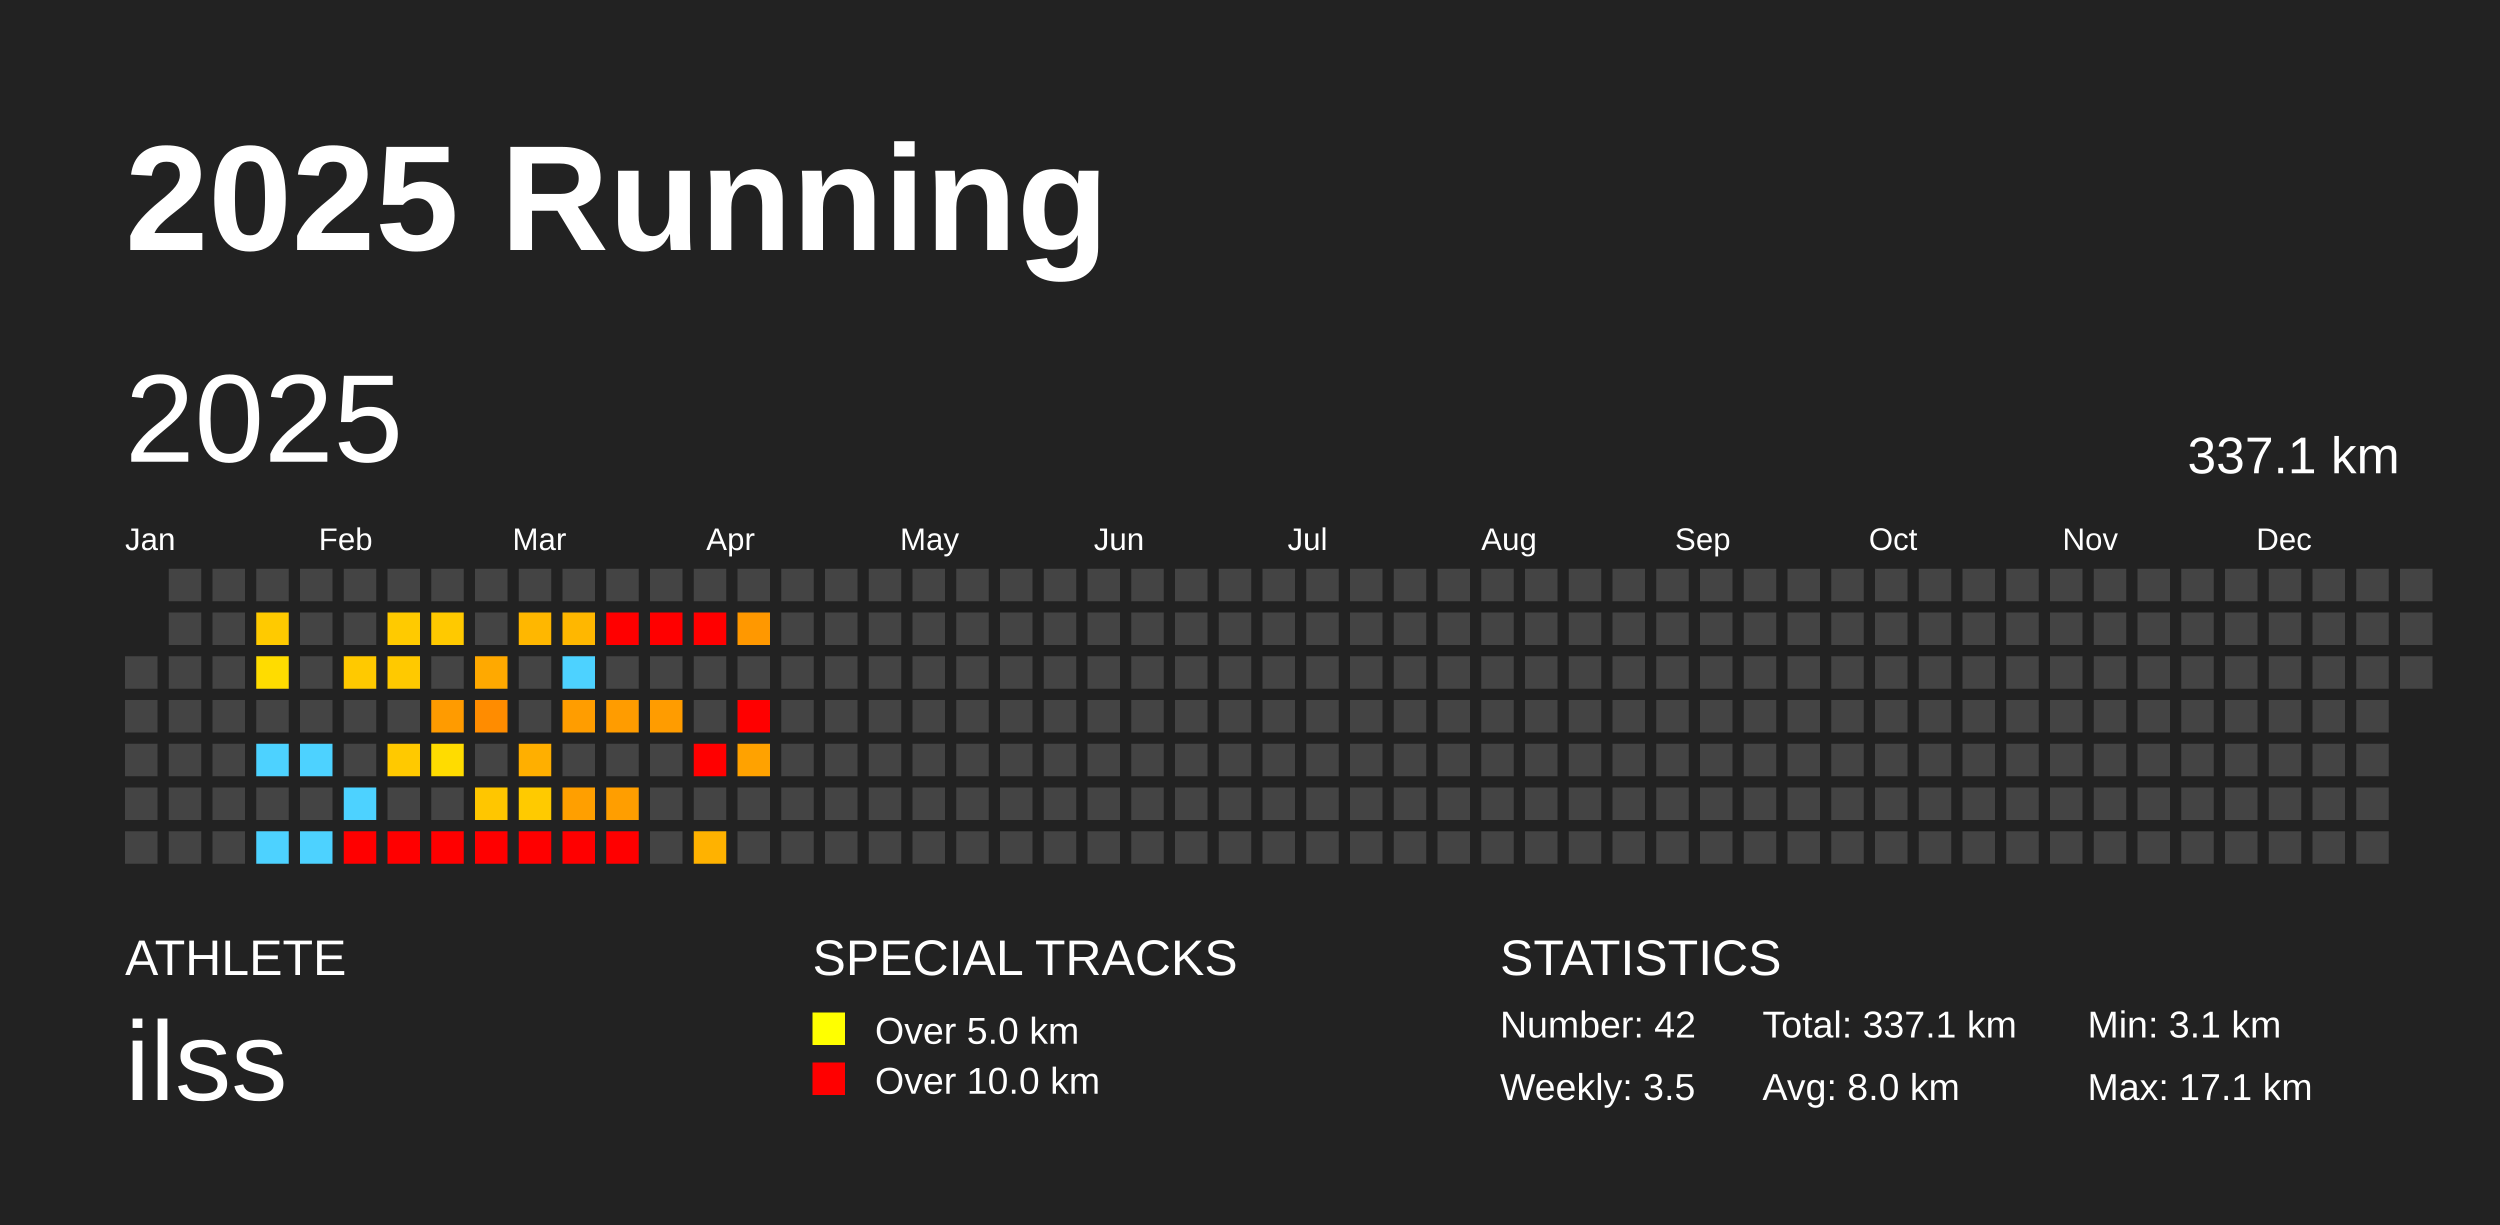
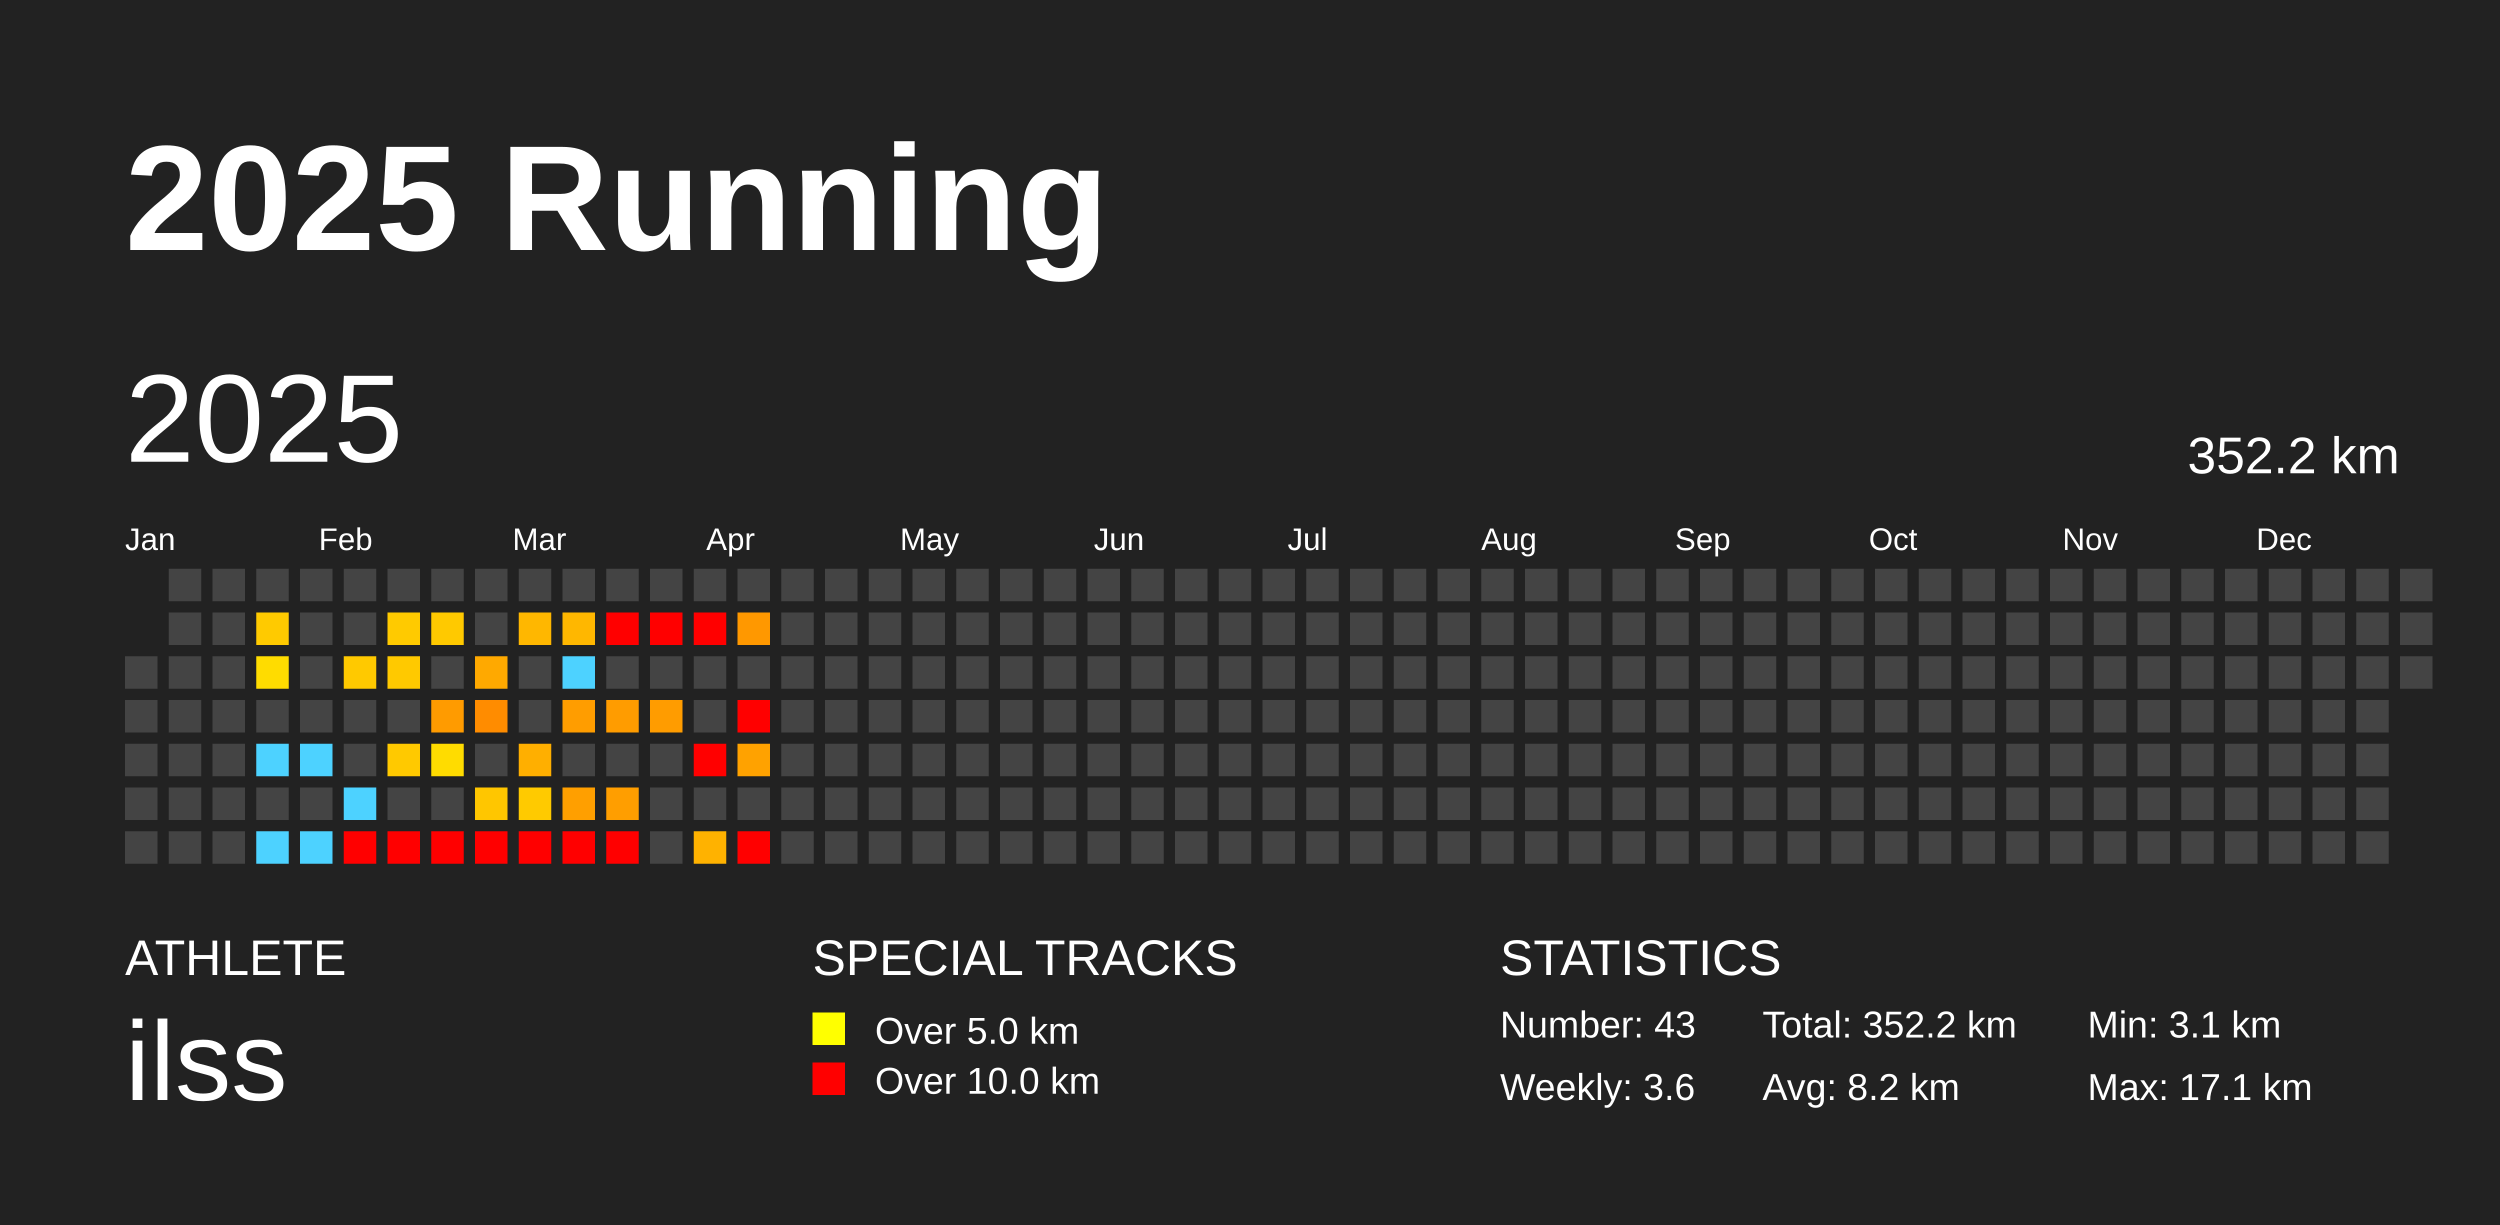
<svg xmlns="http://www.w3.org/2000/svg" baseProfile="full" height="98mm" version="1.1" viewBox="0,0,200,98" width="200mm">
  <defs />
  <rect fill="#222222" height="98" width="200" x="0" y="0" />
  <text fill="#FFFFFF" style="font-size:12px; font-family:Arial; font-weight:bold;" x="10" y="20">2025 Running</text>
  <text fill="#FFFFFF" style="font-size:4px; font-family:Arial" x="10" y="78">ATHLETE</text>
  <text fill="#FFFFFF" style="font-size:9px; font-family:Arial" x="10" y="88">ilss</text>
  <text fill="#FFFFFF" style="font-size:4px; font-family:Arial" x="65" y="78">SPECIAL TRACKS</text>
  <rect fill="yellow" height="2.6" width="2.6" x="65" y="81" />
  <text fill="#FFFFFF" style="font-size:3px; font-family:Arial" x="70" y="83.5">Over 5.0 km</text>
  <rect fill="red" height="2.6" width="2.6" x="65" y="85" />
  <text fill="#FFFFFF" style="font-size:3px; font-family:Arial" x="70" y="87.5">Over 10.0 km</text>
  <text fill="#FFFFFF" style="font-size:4px; font-family:Arial" x="120" y="78">STATISTICS</text>
-   <text fill="#FFFFFF" style="font-size:3px; font-family:Arial" x="120" y="83">Number: 42</text>
-   <text fill="#FFFFFF" style="font-size:3px; font-family:Arial" x="120" y="88">Weekly: 3.5</text>
-   <text fill="#FFFFFF" style="font-size:3px; font-family:Arial" x="141" y="83">Total: 337.1 km</text>
-   <text fill="#FFFFFF" style="font-size:3px; font-family:Arial" x="141" y="88">Avg: 8.0 km</text>
+   <text fill="#FFFFFF" style="font-size:3px; font-family:Arial" x="120" y="83">Number: 43</text>
+   <text fill="#FFFFFF" style="font-size:3px; font-family:Arial" x="120" y="88">Weekly: 3.6</text>
+   <text fill="#FFFFFF" style="font-size:3px; font-family:Arial" x="141" y="83">Total: 352.2 km</text>
+   <text fill="#FFFFFF" style="font-size:3px; font-family:Arial" x="141" y="88">Avg: 8.2 km</text>
  <text fill="#FFFFFF" style="font-size:3px; font-family:Arial" x="167" y="83">Min: 3.1 km</text>
  <text fill="#FFFFFF" style="font-size:3px; font-family:Arial" x="167" y="88">Max: 17.1 km</text>
  <text dominant-baseline="hanging" fill="#FFFFFF" style="font-size:10.0px; font-family:Arial;" x="10" y="30">2025</text>
-   <text dominant-baseline="hanging" fill="#FFFFFF" style="font-size:4.125px; font-family:Arial;" x="175" y="35">337.1 km</text>
+   <text dominant-baseline="hanging" fill="#FFFFFF" style="font-size:4.125px; font-family:Arial;" x="175" y="35">352.2 km</text>
  <text fill="#FFFFFF" style="font-size:2.5px; font-family:Arial" x="10.0" y="44">Jan</text>
  <text fill="#FFFFFF" style="font-size:2.5px; font-family:Arial" x="25.5" y="44">Feb</text>
  <text fill="#FFFFFF" style="font-size:2.5px; font-family:Arial" x="41.0" y="44">Mar</text>
  <text fill="#FFFFFF" style="font-size:2.5px; font-family:Arial" x="56.5" y="44">Apr</text>
  <text fill="#FFFFFF" style="font-size:2.5px; font-family:Arial" x="72.0" y="44">May</text>
  <text fill="#FFFFFF" style="font-size:2.5px; font-family:Arial" x="87.5" y="44">Jun</text>
  <text fill="#FFFFFF" style="font-size:2.5px; font-family:Arial" x="103.0" y="44">Jul</text>
  <text fill="#FFFFFF" style="font-size:2.5px; font-family:Arial" x="118.5" y="44">Aug</text>
  <text fill="#FFFFFF" style="font-size:2.5px; font-family:Arial" x="134.0" y="44">Sep</text>
  <text fill="#FFFFFF" style="font-size:2.5px; font-family:Arial" x="149.5" y="44">Oct</text>
  <text fill="#FFFFFF" style="font-size:2.5px; font-family:Arial" x="165.0" y="44">Nov</text>
  <text fill="#FFFFFF" style="font-size:2.5px; font-family:Arial" x="180.5" y="44">Dec</text>
  <rect fill="#444444" height="2.6" width="2.6" x="10.0" y="52.5" />
  <rect fill="#444444" height="2.6" width="2.6" x="10.0" y="56.0" />
  <rect fill="#444444" height="2.6" width="2.6" x="10.0" y="59.5" />
  <rect fill="#444444" height="2.6" width="2.6" x="10.0" y="63.0" />
  <rect fill="#444444" height="2.6" width="2.6" x="10.0" y="66.5" />
  <rect fill="#444444" height="2.6" width="2.6" x="13.5" y="45.5" />
  <rect fill="#444444" height="2.6" width="2.6" x="13.5" y="49.0" />
  <rect fill="#444444" height="2.6" width="2.6" x="13.5" y="52.5" />
  <rect fill="#444444" height="2.6" width="2.6" x="13.5" y="56.0" />
  <rect fill="#444444" height="2.6" width="2.6" x="13.5" y="59.5" />
  <rect fill="#444444" height="2.6" width="2.6" x="13.5" y="63.0" />
  <rect fill="#444444" height="2.6" width="2.6" x="13.5" y="66.5" />
  <rect fill="#444444" height="2.6" width="2.6" x="17.0" y="45.5" />
  <rect fill="#444444" height="2.6" width="2.6" x="17.0" y="49.0" />
  <rect fill="#444444" height="2.6" width="2.6" x="17.0" y="52.5" />
  <rect fill="#444444" height="2.6" width="2.6" x="17.0" y="56.0" />
  <rect fill="#444444" height="2.6" width="2.6" x="17.0" y="59.5" />
  <rect fill="#444444" height="2.6" width="2.6" x="17.0" y="63.0" />
  <rect fill="#444444" height="2.6" width="2.6" x="17.0" y="66.5" />
  <rect fill="#444444" height="2.6" width="2.6" x="20.5" y="45.5" />
  <rect fill="#ffca00" height="2.6" width="2.6" x="20.5" y="49.0" />
  <rect fill="#ffdc00" height="2.6" width="2.6" x="20.5" y="52.5" />
  <rect fill="#444444" height="2.6" width="2.6" x="20.5" y="56.0" />
  <rect fill="#4dd2ff" height="2.6" width="2.6" x="20.5" y="59.5" />
  <rect fill="#444444" height="2.6" width="2.6" x="20.5" y="63.0" />
  <rect fill="#4dd2ff" height="2.6" width="2.6" x="20.5" y="66.5" />
  <rect fill="#444444" height="2.6" width="2.6" x="24.0" y="45.5" />
  <rect fill="#444444" height="2.6" width="2.6" x="24.0" y="49.0" />
  <rect fill="#444444" height="2.6" width="2.6" x="24.0" y="52.5" />
  <rect fill="#444444" height="2.6" width="2.6" x="24.0" y="56.0" />
  <rect fill="#4dd2ff" height="2.6" width="2.6" x="24.0" y="59.5" />
  <rect fill="#444444" height="2.6" width="2.6" x="24.0" y="63.0" />
  <rect fill="#4dd2ff" height="2.6" width="2.6" x="24.0" y="66.5" />
  <rect fill="#444444" height="2.6" width="2.6" x="27.5" y="45.5" />
  <rect fill="#444444" height="2.6" width="2.6" x="27.5" y="49.0" />
  <rect fill="#ffc900" height="2.6" width="2.6" x="27.5" y="52.5" />
  <rect fill="#444444" height="2.6" width="2.6" x="27.5" y="56.0" />
  <rect fill="#444444" height="2.6" width="2.6" x="27.5" y="59.5" />
  <rect fill="#4dd2ff" height="2.6" width="2.6" x="27.5" y="63.0" />
  <rect fill="red" height="2.6" width="2.6" x="27.5" y="66.5" />
  <rect fill="#444444" height="2.6" width="2.6" x="31.0" y="45.5" />
  <rect fill="#ffca00" height="2.6" width="2.6" x="31.0" y="49.0" />
  <rect fill="#ffc900" height="2.6" width="2.6" x="31.0" y="52.5" />
  <rect fill="#444444" height="2.6" width="2.6" x="31.0" y="56.0" />
  <rect fill="#ffc900" height="2.6" width="2.6" x="31.0" y="59.5" />
  <rect fill="#444444" height="2.6" width="2.6" x="31.0" y="63.0" />
  <rect fill="red" height="2.6" width="2.6" x="31.0" y="66.5" />
  <rect fill="#444444" height="2.6" width="2.6" x="34.5" y="45.5" />
  <rect fill="#ffc900" height="2.6" width="2.6" x="34.5" y="49.0" />
  <rect fill="#444444" height="2.6" width="2.6" x="34.5" y="52.5" />
  <rect fill="#ff9b00" height="2.6" width="2.6" x="34.5" y="56.0" />
  <rect fill="#ffdc00" height="2.6" width="2.6" x="34.5" y="59.5" />
  <rect fill="#444444" height="2.6" width="2.6" x="34.5" y="63.0" />
  <rect fill="red" height="2.6" width="2.6" x="34.5" y="66.5" />
  <rect fill="#444444" height="2.6" width="2.6" x="38.0" y="45.5" />
  <rect fill="#444444" height="2.6" width="2.6" x="38.0" y="49.0" />
  <rect fill="#ffa900" height="2.6" width="2.6" x="38.0" y="52.5" />
  <rect fill="#ff8c00" height="2.6" width="2.6" x="38.0" y="56.0" />
  <rect fill="#444444" height="2.6" width="2.6" x="38.0" y="59.5" />
  <rect fill="#ffc600" height="2.6" width="2.6" x="38.0" y="63.0" />
  <rect fill="red" height="2.6" width="2.6" x="38.0" y="66.5" />
  <rect fill="#444444" height="2.6" width="2.6" x="41.5" y="45.5" />
  <rect fill="#ffb700" height="2.6" width="2.6" x="41.5" y="49.0" />
  <rect fill="#444444" height="2.6" width="2.6" x="41.5" y="52.5" />
  <rect fill="#444444" height="2.6" width="2.6" x="41.5" y="56.0" />
  <rect fill="#ffaf00" height="2.6" width="2.6" x="41.5" y="59.5" />
  <rect fill="#ffca00" height="2.6" width="2.6" x="41.5" y="63.0" />
  <rect fill="red" height="2.6" width="2.6" x="41.5" y="66.5" />
  <rect fill="#444444" height="2.6" width="2.6" x="45.0" y="45.5" />
  <rect fill="#ffb700" height="2.6" width="2.6" x="45.0" y="49.0" />
  <rect fill="#4dd2ff" height="2.6" width="2.6" x="45.0" y="52.5" />
  <rect fill="#ff9d00" height="2.6" width="2.6" x="45.0" y="56.0" />
  <rect fill="#444444" height="2.6" width="2.6" x="45.0" y="59.5" />
  <rect fill="#ff9f00" height="2.6" width="2.6" x="45.0" y="63.0" />
  <rect fill="red" height="2.6" width="2.6" x="45.0" y="66.5" />
  <rect fill="#444444" height="2.6" width="2.6" x="48.5" y="45.5" />
  <rect fill="red" height="2.6" width="2.6" x="48.5" y="49.0" />
  <rect fill="#444444" height="2.6" width="2.6" x="48.5" y="52.5" />
  <rect fill="#ff9c00" height="2.6" width="2.6" x="48.5" y="56.0" />
  <rect fill="#444444" height="2.6" width="2.6" x="48.5" y="59.5" />
  <rect fill="#ff9e00" height="2.6" width="2.6" x="48.5" y="63.0" />
  <rect fill="red" height="2.6" width="2.6" x="48.5" y="66.5" />
  <rect fill="#444444" height="2.6" width="2.6" x="52.0" y="45.5" />
  <rect fill="red" height="2.6" width="2.6" x="52.0" y="49.0" />
  <rect fill="#444444" height="2.6" width="2.6" x="52.0" y="52.5" />
  <rect fill="#ff9c00" height="2.6" width="2.6" x="52.0" y="56.0" />
  <rect fill="#444444" height="2.6" width="2.6" x="52.0" y="59.5" />
  <rect fill="#444444" height="2.6" width="2.6" x="52.0" y="63.0" />
  <rect fill="#444444" height="2.6" width="2.6" x="52.0" y="66.5" />
  <rect fill="#444444" height="2.6" width="2.6" x="55.5" y="45.5" />
  <rect fill="red" height="2.6" width="2.6" x="55.5" y="49.0" />
  <rect fill="#444444" height="2.6" width="2.6" x="55.5" y="52.5" />
  <rect fill="#444444" height="2.6" width="2.6" x="55.5" y="56.0" />
  <rect fill="red" height="2.6" width="2.6" x="55.5" y="59.5" />
  <rect fill="#444444" height="2.6" width="2.6" x="55.5" y="63.0" />
  <rect fill="#ffb200" height="2.6" width="2.6" x="55.5" y="66.5" />
  <rect fill="#444444" height="2.6" width="2.6" x="59.0" y="45.5" />
  <rect fill="#ff9800" height="2.6" width="2.6" x="59.0" y="49.0" />
  <rect fill="#444444" height="2.6" width="2.6" x="59.0" y="52.5" />
  <rect fill="red" height="2.6" width="2.6" x="59.0" y="56.0" />
  <rect fill="#ffa200" height="2.6" width="2.6" x="59.0" y="59.5" />
  <rect fill="#444444" height="2.6" width="2.6" x="59.0" y="63.0" />
-   <rect fill="#444444" height="2.6" width="2.6" x="59.0" y="66.5" />
+   <rect fill="red" height="2.6" width="2.6" x="59.0" y="66.5" />
  <rect fill="#444444" height="2.6" width="2.6" x="62.5" y="45.5" />
  <rect fill="#444444" height="2.6" width="2.6" x="62.5" y="49.0" />
  <rect fill="#444444" height="2.6" width="2.6" x="62.5" y="52.5" />
  <rect fill="#444444" height="2.6" width="2.6" x="62.5" y="56.0" />
  <rect fill="#444444" height="2.6" width="2.6" x="62.5" y="59.5" />
  <rect fill="#444444" height="2.6" width="2.6" x="62.5" y="63.0" />
  <rect fill="#444444" height="2.6" width="2.6" x="62.5" y="66.5" />
  <rect fill="#444444" height="2.6" width="2.6" x="66.0" y="45.5" />
  <rect fill="#444444" height="2.6" width="2.6" x="66.0" y="49.0" />
  <rect fill="#444444" height="2.6" width="2.6" x="66.0" y="52.5" />
  <rect fill="#444444" height="2.6" width="2.6" x="66.0" y="56.0" />
  <rect fill="#444444" height="2.6" width="2.6" x="66.0" y="59.5" />
  <rect fill="#444444" height="2.6" width="2.6" x="66.0" y="63.0" />
  <rect fill="#444444" height="2.6" width="2.6" x="66.0" y="66.5" />
  <rect fill="#444444" height="2.6" width="2.6" x="69.5" y="45.5" />
  <rect fill="#444444" height="2.6" width="2.6" x="69.5" y="49.0" />
  <rect fill="#444444" height="2.6" width="2.6" x="69.5" y="52.5" />
  <rect fill="#444444" height="2.6" width="2.6" x="69.5" y="56.0" />
  <rect fill="#444444" height="2.6" width="2.6" x="69.5" y="59.5" />
  <rect fill="#444444" height="2.6" width="2.6" x="69.5" y="63.0" />
  <rect fill="#444444" height="2.6" width="2.6" x="69.5" y="66.5" />
  <rect fill="#444444" height="2.6" width="2.6" x="73.0" y="45.5" />
  <rect fill="#444444" height="2.6" width="2.6" x="73.0" y="49.0" />
  <rect fill="#444444" height="2.6" width="2.6" x="73.0" y="52.5" />
  <rect fill="#444444" height="2.6" width="2.6" x="73.0" y="56.0" />
  <rect fill="#444444" height="2.6" width="2.6" x="73.0" y="59.5" />
  <rect fill="#444444" height="2.6" width="2.6" x="73.0" y="63.0" />
  <rect fill="#444444" height="2.6" width="2.6" x="73.0" y="66.5" />
  <rect fill="#444444" height="2.6" width="2.6" x="76.5" y="45.5" />
  <rect fill="#444444" height="2.6" width="2.6" x="76.5" y="49.0" />
  <rect fill="#444444" height="2.6" width="2.6" x="76.5" y="52.5" />
  <rect fill="#444444" height="2.6" width="2.6" x="76.5" y="56.0" />
  <rect fill="#444444" height="2.6" width="2.6" x="76.5" y="59.5" />
  <rect fill="#444444" height="2.6" width="2.6" x="76.5" y="63.0" />
  <rect fill="#444444" height="2.6" width="2.6" x="76.5" y="66.5" />
  <rect fill="#444444" height="2.6" width="2.6" x="80.0" y="45.5" />
  <rect fill="#444444" height="2.6" width="2.6" x="80.0" y="49.0" />
  <rect fill="#444444" height="2.6" width="2.6" x="80.0" y="52.5" />
  <rect fill="#444444" height="2.6" width="2.6" x="80.0" y="56.0" />
  <rect fill="#444444" height="2.6" width="2.6" x="80.0" y="59.5" />
  <rect fill="#444444" height="2.6" width="2.6" x="80.0" y="63.0" />
  <rect fill="#444444" height="2.6" width="2.6" x="80.0" y="66.5" />
  <rect fill="#444444" height="2.6" width="2.6" x="83.5" y="45.5" />
  <rect fill="#444444" height="2.6" width="2.6" x="83.5" y="49.0" />
  <rect fill="#444444" height="2.6" width="2.6" x="83.5" y="52.5" />
  <rect fill="#444444" height="2.6" width="2.6" x="83.5" y="56.0" />
  <rect fill="#444444" height="2.6" width="2.6" x="83.5" y="59.5" />
  <rect fill="#444444" height="2.6" width="2.6" x="83.5" y="63.0" />
  <rect fill="#444444" height="2.6" width="2.6" x="83.5" y="66.5" />
  <rect fill="#444444" height="2.6" width="2.6" x="87.0" y="45.5" />
  <rect fill="#444444" height="2.6" width="2.6" x="87.0" y="49.0" />
  <rect fill="#444444" height="2.6" width="2.6" x="87.0" y="52.5" />
  <rect fill="#444444" height="2.6" width="2.6" x="87.0" y="56.0" />
  <rect fill="#444444" height="2.6" width="2.6" x="87.0" y="59.5" />
  <rect fill="#444444" height="2.6" width="2.6" x="87.0" y="63.0" />
  <rect fill="#444444" height="2.6" width="2.6" x="87.0" y="66.5" />
  <rect fill="#444444" height="2.6" width="2.6" x="90.5" y="45.5" />
  <rect fill="#444444" height="2.6" width="2.6" x="90.5" y="49.0" />
  <rect fill="#444444" height="2.6" width="2.6" x="90.5" y="52.5" />
  <rect fill="#444444" height="2.6" width="2.6" x="90.5" y="56.0" />
  <rect fill="#444444" height="2.6" width="2.6" x="90.5" y="59.5" />
  <rect fill="#444444" height="2.6" width="2.6" x="90.5" y="63.0" />
  <rect fill="#444444" height="2.6" width="2.6" x="90.5" y="66.5" />
  <rect fill="#444444" height="2.6" width="2.6" x="94.0" y="45.5" />
  <rect fill="#444444" height="2.6" width="2.6" x="94.0" y="49.0" />
  <rect fill="#444444" height="2.6" width="2.6" x="94.0" y="52.5" />
  <rect fill="#444444" height="2.6" width="2.6" x="94.0" y="56.0" />
  <rect fill="#444444" height="2.6" width="2.6" x="94.0" y="59.5" />
  <rect fill="#444444" height="2.6" width="2.6" x="94.0" y="63.0" />
  <rect fill="#444444" height="2.6" width="2.6" x="94.0" y="66.5" />
  <rect fill="#444444" height="2.6" width="2.6" x="97.5" y="45.5" />
  <rect fill="#444444" height="2.6" width="2.6" x="97.5" y="49.0" />
  <rect fill="#444444" height="2.6" width="2.6" x="97.5" y="52.5" />
  <rect fill="#444444" height="2.6" width="2.6" x="97.5" y="56.0" />
  <rect fill="#444444" height="2.6" width="2.6" x="97.5" y="59.5" />
  <rect fill="#444444" height="2.6" width="2.6" x="97.5" y="63.0" />
  <rect fill="#444444" height="2.6" width="2.6" x="97.5" y="66.5" />
  <rect fill="#444444" height="2.6" width="2.6" x="101.0" y="45.5" />
  <rect fill="#444444" height="2.6" width="2.6" x="101.0" y="49.0" />
  <rect fill="#444444" height="2.6" width="2.6" x="101.0" y="52.5" />
  <rect fill="#444444" height="2.6" width="2.6" x="101.0" y="56.0" />
  <rect fill="#444444" height="2.6" width="2.6" x="101.0" y="59.5" />
  <rect fill="#444444" height="2.6" width="2.6" x="101.0" y="63.0" />
  <rect fill="#444444" height="2.6" width="2.6" x="101.0" y="66.5" />
  <rect fill="#444444" height="2.6" width="2.6" x="104.5" y="45.5" />
  <rect fill="#444444" height="2.6" width="2.6" x="104.5" y="49.0" />
  <rect fill="#444444" height="2.6" width="2.6" x="104.5" y="52.5" />
  <rect fill="#444444" height="2.6" width="2.6" x="104.5" y="56.0" />
  <rect fill="#444444" height="2.6" width="2.6" x="104.5" y="59.5" />
  <rect fill="#444444" height="2.6" width="2.6" x="104.5" y="63.0" />
  <rect fill="#444444" height="2.6" width="2.6" x="104.5" y="66.5" />
  <rect fill="#444444" height="2.6" width="2.6" x="108.0" y="45.5" />
  <rect fill="#444444" height="2.6" width="2.6" x="108.0" y="49.0" />
  <rect fill="#444444" height="2.6" width="2.6" x="108.0" y="52.5" />
  <rect fill="#444444" height="2.6" width="2.6" x="108.0" y="56.0" />
  <rect fill="#444444" height="2.6" width="2.6" x="108.0" y="59.5" />
  <rect fill="#444444" height="2.6" width="2.6" x="108.0" y="63.0" />
  <rect fill="#444444" height="2.6" width="2.6" x="108.0" y="66.5" />
  <rect fill="#444444" height="2.6" width="2.6" x="111.5" y="45.5" />
  <rect fill="#444444" height="2.6" width="2.6" x="111.5" y="49.0" />
  <rect fill="#444444" height="2.6" width="2.6" x="111.5" y="52.5" />
  <rect fill="#444444" height="2.6" width="2.6" x="111.5" y="56.0" />
  <rect fill="#444444" height="2.6" width="2.6" x="111.5" y="59.5" />
  <rect fill="#444444" height="2.6" width="2.6" x="111.5" y="63.0" />
  <rect fill="#444444" height="2.6" width="2.6" x="111.5" y="66.5" />
  <rect fill="#444444" height="2.6" width="2.6" x="115.0" y="45.5" />
  <rect fill="#444444" height="2.6" width="2.6" x="115.0" y="49.0" />
  <rect fill="#444444" height="2.6" width="2.6" x="115.0" y="52.5" />
  <rect fill="#444444" height="2.6" width="2.6" x="115.0" y="56.0" />
  <rect fill="#444444" height="2.6" width="2.6" x="115.0" y="59.5" />
  <rect fill="#444444" height="2.6" width="2.6" x="115.0" y="63.0" />
  <rect fill="#444444" height="2.6" width="2.6" x="115.0" y="66.5" />
  <rect fill="#444444" height="2.6" width="2.6" x="118.5" y="45.5" />
  <rect fill="#444444" height="2.6" width="2.6" x="118.5" y="49.0" />
  <rect fill="#444444" height="2.6" width="2.6" x="118.5" y="52.5" />
  <rect fill="#444444" height="2.6" width="2.6" x="118.5" y="56.0" />
  <rect fill="#444444" height="2.6" width="2.6" x="118.5" y="59.5" />
  <rect fill="#444444" height="2.6" width="2.6" x="118.5" y="63.0" />
  <rect fill="#444444" height="2.6" width="2.6" x="118.5" y="66.5" />
  <rect fill="#444444" height="2.6" width="2.6" x="122.0" y="45.5" />
  <rect fill="#444444" height="2.6" width="2.6" x="122.0" y="49.0" />
  <rect fill="#444444" height="2.6" width="2.6" x="122.0" y="52.5" />
  <rect fill="#444444" height="2.6" width="2.6" x="122.0" y="56.0" />
  <rect fill="#444444" height="2.6" width="2.6" x="122.0" y="59.5" />
  <rect fill="#444444" height="2.6" width="2.6" x="122.0" y="63.0" />
  <rect fill="#444444" height="2.6" width="2.6" x="122.0" y="66.5" />
  <rect fill="#444444" height="2.6" width="2.6" x="125.5" y="45.5" />
  <rect fill="#444444" height="2.6" width="2.6" x="125.5" y="49.0" />
  <rect fill="#444444" height="2.6" width="2.6" x="125.5" y="52.5" />
  <rect fill="#444444" height="2.6" width="2.6" x="125.5" y="56.0" />
  <rect fill="#444444" height="2.6" width="2.6" x="125.5" y="59.5" />
  <rect fill="#444444" height="2.6" width="2.6" x="125.5" y="63.0" />
  <rect fill="#444444" height="2.6" width="2.6" x="125.5" y="66.5" />
  <rect fill="#444444" height="2.6" width="2.6" x="129.0" y="45.5" />
  <rect fill="#444444" height="2.6" width="2.6" x="129.0" y="49.0" />
  <rect fill="#444444" height="2.6" width="2.6" x="129.0" y="52.5" />
  <rect fill="#444444" height="2.6" width="2.6" x="129.0" y="56.0" />
  <rect fill="#444444" height="2.6" width="2.6" x="129.0" y="59.5" />
  <rect fill="#444444" height="2.6" width="2.6" x="129.0" y="63.0" />
  <rect fill="#444444" height="2.6" width="2.6" x="129.0" y="66.5" />
  <rect fill="#444444" height="2.6" width="2.6" x="132.5" y="45.5" />
  <rect fill="#444444" height="2.6" width="2.6" x="132.5" y="49.0" />
  <rect fill="#444444" height="2.6" width="2.6" x="132.5" y="52.5" />
  <rect fill="#444444" height="2.6" width="2.6" x="132.5" y="56.0" />
  <rect fill="#444444" height="2.6" width="2.6" x="132.5" y="59.5" />
  <rect fill="#444444" height="2.6" width="2.6" x="132.5" y="63.0" />
  <rect fill="#444444" height="2.6" width="2.6" x="132.5" y="66.5" />
  <rect fill="#444444" height="2.6" width="2.6" x="136.0" y="45.5" />
  <rect fill="#444444" height="2.6" width="2.6" x="136.0" y="49.0" />
  <rect fill="#444444" height="2.6" width="2.6" x="136.0" y="52.5" />
  <rect fill="#444444" height="2.6" width="2.6" x="136.0" y="56.0" />
  <rect fill="#444444" height="2.6" width="2.6" x="136.0" y="59.5" />
  <rect fill="#444444" height="2.6" width="2.6" x="136.0" y="63.0" />
  <rect fill="#444444" height="2.6" width="2.6" x="136.0" y="66.5" />
  <rect fill="#444444" height="2.6" width="2.6" x="139.5" y="45.5" />
  <rect fill="#444444" height="2.6" width="2.6" x="139.5" y="49.0" />
  <rect fill="#444444" height="2.6" width="2.6" x="139.5" y="52.5" />
  <rect fill="#444444" height="2.6" width="2.6" x="139.5" y="56.0" />
  <rect fill="#444444" height="2.6" width="2.6" x="139.5" y="59.5" />
  <rect fill="#444444" height="2.6" width="2.6" x="139.5" y="63.0" />
  <rect fill="#444444" height="2.6" width="2.6" x="139.5" y="66.5" />
  <rect fill="#444444" height="2.6" width="2.6" x="143.0" y="45.5" />
  <rect fill="#444444" height="2.6" width="2.6" x="143.0" y="49.0" />
  <rect fill="#444444" height="2.6" width="2.6" x="143.0" y="52.5" />
  <rect fill="#444444" height="2.6" width="2.6" x="143.0" y="56.0" />
  <rect fill="#444444" height="2.6" width="2.6" x="143.0" y="59.5" />
  <rect fill="#444444" height="2.6" width="2.6" x="143.0" y="63.0" />
  <rect fill="#444444" height="2.6" width="2.6" x="143.0" y="66.5" />
  <rect fill="#444444" height="2.6" width="2.6" x="146.5" y="45.5" />
  <rect fill="#444444" height="2.6" width="2.6" x="146.5" y="49.0" />
  <rect fill="#444444" height="2.6" width="2.6" x="146.5" y="52.5" />
  <rect fill="#444444" height="2.6" width="2.6" x="146.5" y="56.0" />
  <rect fill="#444444" height="2.6" width="2.6" x="146.5" y="59.5" />
  <rect fill="#444444" height="2.6" width="2.6" x="146.5" y="63.0" />
  <rect fill="#444444" height="2.6" width="2.6" x="146.5" y="66.5" />
  <rect fill="#444444" height="2.6" width="2.6" x="150.0" y="45.5" />
  <rect fill="#444444" height="2.6" width="2.6" x="150.0" y="49.0" />
  <rect fill="#444444" height="2.6" width="2.6" x="150.0" y="52.5" />
  <rect fill="#444444" height="2.6" width="2.6" x="150.0" y="56.0" />
  <rect fill="#444444" height="2.6" width="2.6" x="150.0" y="59.5" />
  <rect fill="#444444" height="2.6" width="2.6" x="150.0" y="63.0" />
  <rect fill="#444444" height="2.6" width="2.6" x="150.0" y="66.5" />
  <rect fill="#444444" height="2.6" width="2.6" x="153.5" y="45.5" />
  <rect fill="#444444" height="2.6" width="2.6" x="153.5" y="49.0" />
  <rect fill="#444444" height="2.6" width="2.6" x="153.5" y="52.5" />
  <rect fill="#444444" height="2.6" width="2.6" x="153.5" y="56.0" />
  <rect fill="#444444" height="2.6" width="2.6" x="153.5" y="59.5" />
  <rect fill="#444444" height="2.6" width="2.6" x="153.5" y="63.0" />
  <rect fill="#444444" height="2.6" width="2.6" x="153.5" y="66.5" />
  <rect fill="#444444" height="2.6" width="2.6" x="157.0" y="45.5" />
  <rect fill="#444444" height="2.6" width="2.6" x="157.0" y="49.0" />
  <rect fill="#444444" height="2.6" width="2.6" x="157.0" y="52.5" />
  <rect fill="#444444" height="2.6" width="2.6" x="157.0" y="56.0" />
  <rect fill="#444444" height="2.6" width="2.6" x="157.0" y="59.5" />
  <rect fill="#444444" height="2.6" width="2.6" x="157.0" y="63.0" />
  <rect fill="#444444" height="2.6" width="2.6" x="157.0" y="66.5" />
  <rect fill="#444444" height="2.6" width="2.6" x="160.5" y="45.5" />
  <rect fill="#444444" height="2.6" width="2.6" x="160.5" y="49.0" />
  <rect fill="#444444" height="2.6" width="2.6" x="160.5" y="52.5" />
  <rect fill="#444444" height="2.6" width="2.6" x="160.5" y="56.0" />
  <rect fill="#444444" height="2.6" width="2.6" x="160.5" y="59.5" />
  <rect fill="#444444" height="2.6" width="2.6" x="160.5" y="63.0" />
  <rect fill="#444444" height="2.6" width="2.6" x="160.5" y="66.5" />
  <rect fill="#444444" height="2.6" width="2.6" x="164.0" y="45.5" />
  <rect fill="#444444" height="2.6" width="2.6" x="164.0" y="49.0" />
  <rect fill="#444444" height="2.6" width="2.6" x="164.0" y="52.5" />
  <rect fill="#444444" height="2.6" width="2.6" x="164.0" y="56.0" />
  <rect fill="#444444" height="2.6" width="2.6" x="164.0" y="59.5" />
  <rect fill="#444444" height="2.6" width="2.6" x="164.0" y="63.0" />
  <rect fill="#444444" height="2.6" width="2.6" x="164.0" y="66.5" />
  <rect fill="#444444" height="2.6" width="2.6" x="167.5" y="45.5" />
  <rect fill="#444444" height="2.6" width="2.6" x="167.5" y="49.0" />
  <rect fill="#444444" height="2.6" width="2.6" x="167.5" y="52.5" />
  <rect fill="#444444" height="2.6" width="2.6" x="167.5" y="56.0" />
  <rect fill="#444444" height="2.6" width="2.6" x="167.5" y="59.5" />
  <rect fill="#444444" height="2.6" width="2.6" x="167.5" y="63.0" />
  <rect fill="#444444" height="2.6" width="2.6" x="167.5" y="66.5" />
  <rect fill="#444444" height="2.6" width="2.6" x="171.0" y="45.5" />
  <rect fill="#444444" height="2.6" width="2.6" x="171.0" y="49.0" />
  <rect fill="#444444" height="2.6" width="2.6" x="171.0" y="52.5" />
  <rect fill="#444444" height="2.6" width="2.6" x="171.0" y="56.0" />
  <rect fill="#444444" height="2.6" width="2.6" x="171.0" y="59.5" />
  <rect fill="#444444" height="2.6" width="2.6" x="171.0" y="63.0" />
  <rect fill="#444444" height="2.6" width="2.6" x="171.0" y="66.5" />
  <rect fill="#444444" height="2.6" width="2.6" x="174.5" y="45.5" />
  <rect fill="#444444" height="2.6" width="2.6" x="174.5" y="49.0" />
  <rect fill="#444444" height="2.6" width="2.6" x="174.5" y="52.5" />
  <rect fill="#444444" height="2.6" width="2.6" x="174.5" y="56.0" />
  <rect fill="#444444" height="2.6" width="2.6" x="174.5" y="59.5" />
  <rect fill="#444444" height="2.6" width="2.6" x="174.5" y="63.0" />
  <rect fill="#444444" height="2.6" width="2.6" x="174.5" y="66.5" />
  <rect fill="#444444" height="2.6" width="2.6" x="178.0" y="45.5" />
  <rect fill="#444444" height="2.6" width="2.6" x="178.0" y="49.0" />
  <rect fill="#444444" height="2.6" width="2.6" x="178.0" y="52.5" />
  <rect fill="#444444" height="2.6" width="2.6" x="178.0" y="56.0" />
  <rect fill="#444444" height="2.6" width="2.6" x="178.0" y="59.5" />
  <rect fill="#444444" height="2.6" width="2.6" x="178.0" y="63.0" />
  <rect fill="#444444" height="2.6" width="2.6" x="178.0" y="66.5" />
  <rect fill="#444444" height="2.6" width="2.6" x="181.5" y="45.5" />
  <rect fill="#444444" height="2.6" width="2.6" x="181.5" y="49.0" />
  <rect fill="#444444" height="2.6" width="2.6" x="181.5" y="52.5" />
  <rect fill="#444444" height="2.6" width="2.6" x="181.5" y="56.0" />
  <rect fill="#444444" height="2.6" width="2.6" x="181.5" y="59.5" />
  <rect fill="#444444" height="2.6" width="2.6" x="181.5" y="63.0" />
  <rect fill="#444444" height="2.6" width="2.6" x="181.5" y="66.5" />
  <rect fill="#444444" height="2.6" width="2.6" x="185.0" y="45.5" />
  <rect fill="#444444" height="2.6" width="2.6" x="185.0" y="49.0" />
  <rect fill="#444444" height="2.6" width="2.6" x="185.0" y="52.5" />
  <rect fill="#444444" height="2.6" width="2.6" x="185.0" y="56.0" />
  <rect fill="#444444" height="2.6" width="2.6" x="185.0" y="59.5" />
  <rect fill="#444444" height="2.6" width="2.6" x="185.0" y="63.0" />
  <rect fill="#444444" height="2.6" width="2.6" x="185.0" y="66.5" />
  <rect fill="#444444" height="2.6" width="2.6" x="188.5" y="45.5" />
  <rect fill="#444444" height="2.6" width="2.6" x="188.5" y="49.0" />
  <rect fill="#444444" height="2.6" width="2.6" x="188.5" y="52.5" />
  <rect fill="#444444" height="2.6" width="2.6" x="188.5" y="56.0" />
  <rect fill="#444444" height="2.6" width="2.6" x="188.5" y="59.5" />
  <rect fill="#444444" height="2.6" width="2.6" x="188.5" y="63.0" />
  <rect fill="#444444" height="2.6" width="2.6" x="188.5" y="66.5" />
  <rect fill="#444444" height="2.6" width="2.6" x="192.0" y="45.5" />
  <rect fill="#444444" height="2.6" width="2.6" x="192.0" y="49.0" />
  <rect fill="#444444" height="2.6" width="2.6" x="192.0" y="52.5" />
</svg>
